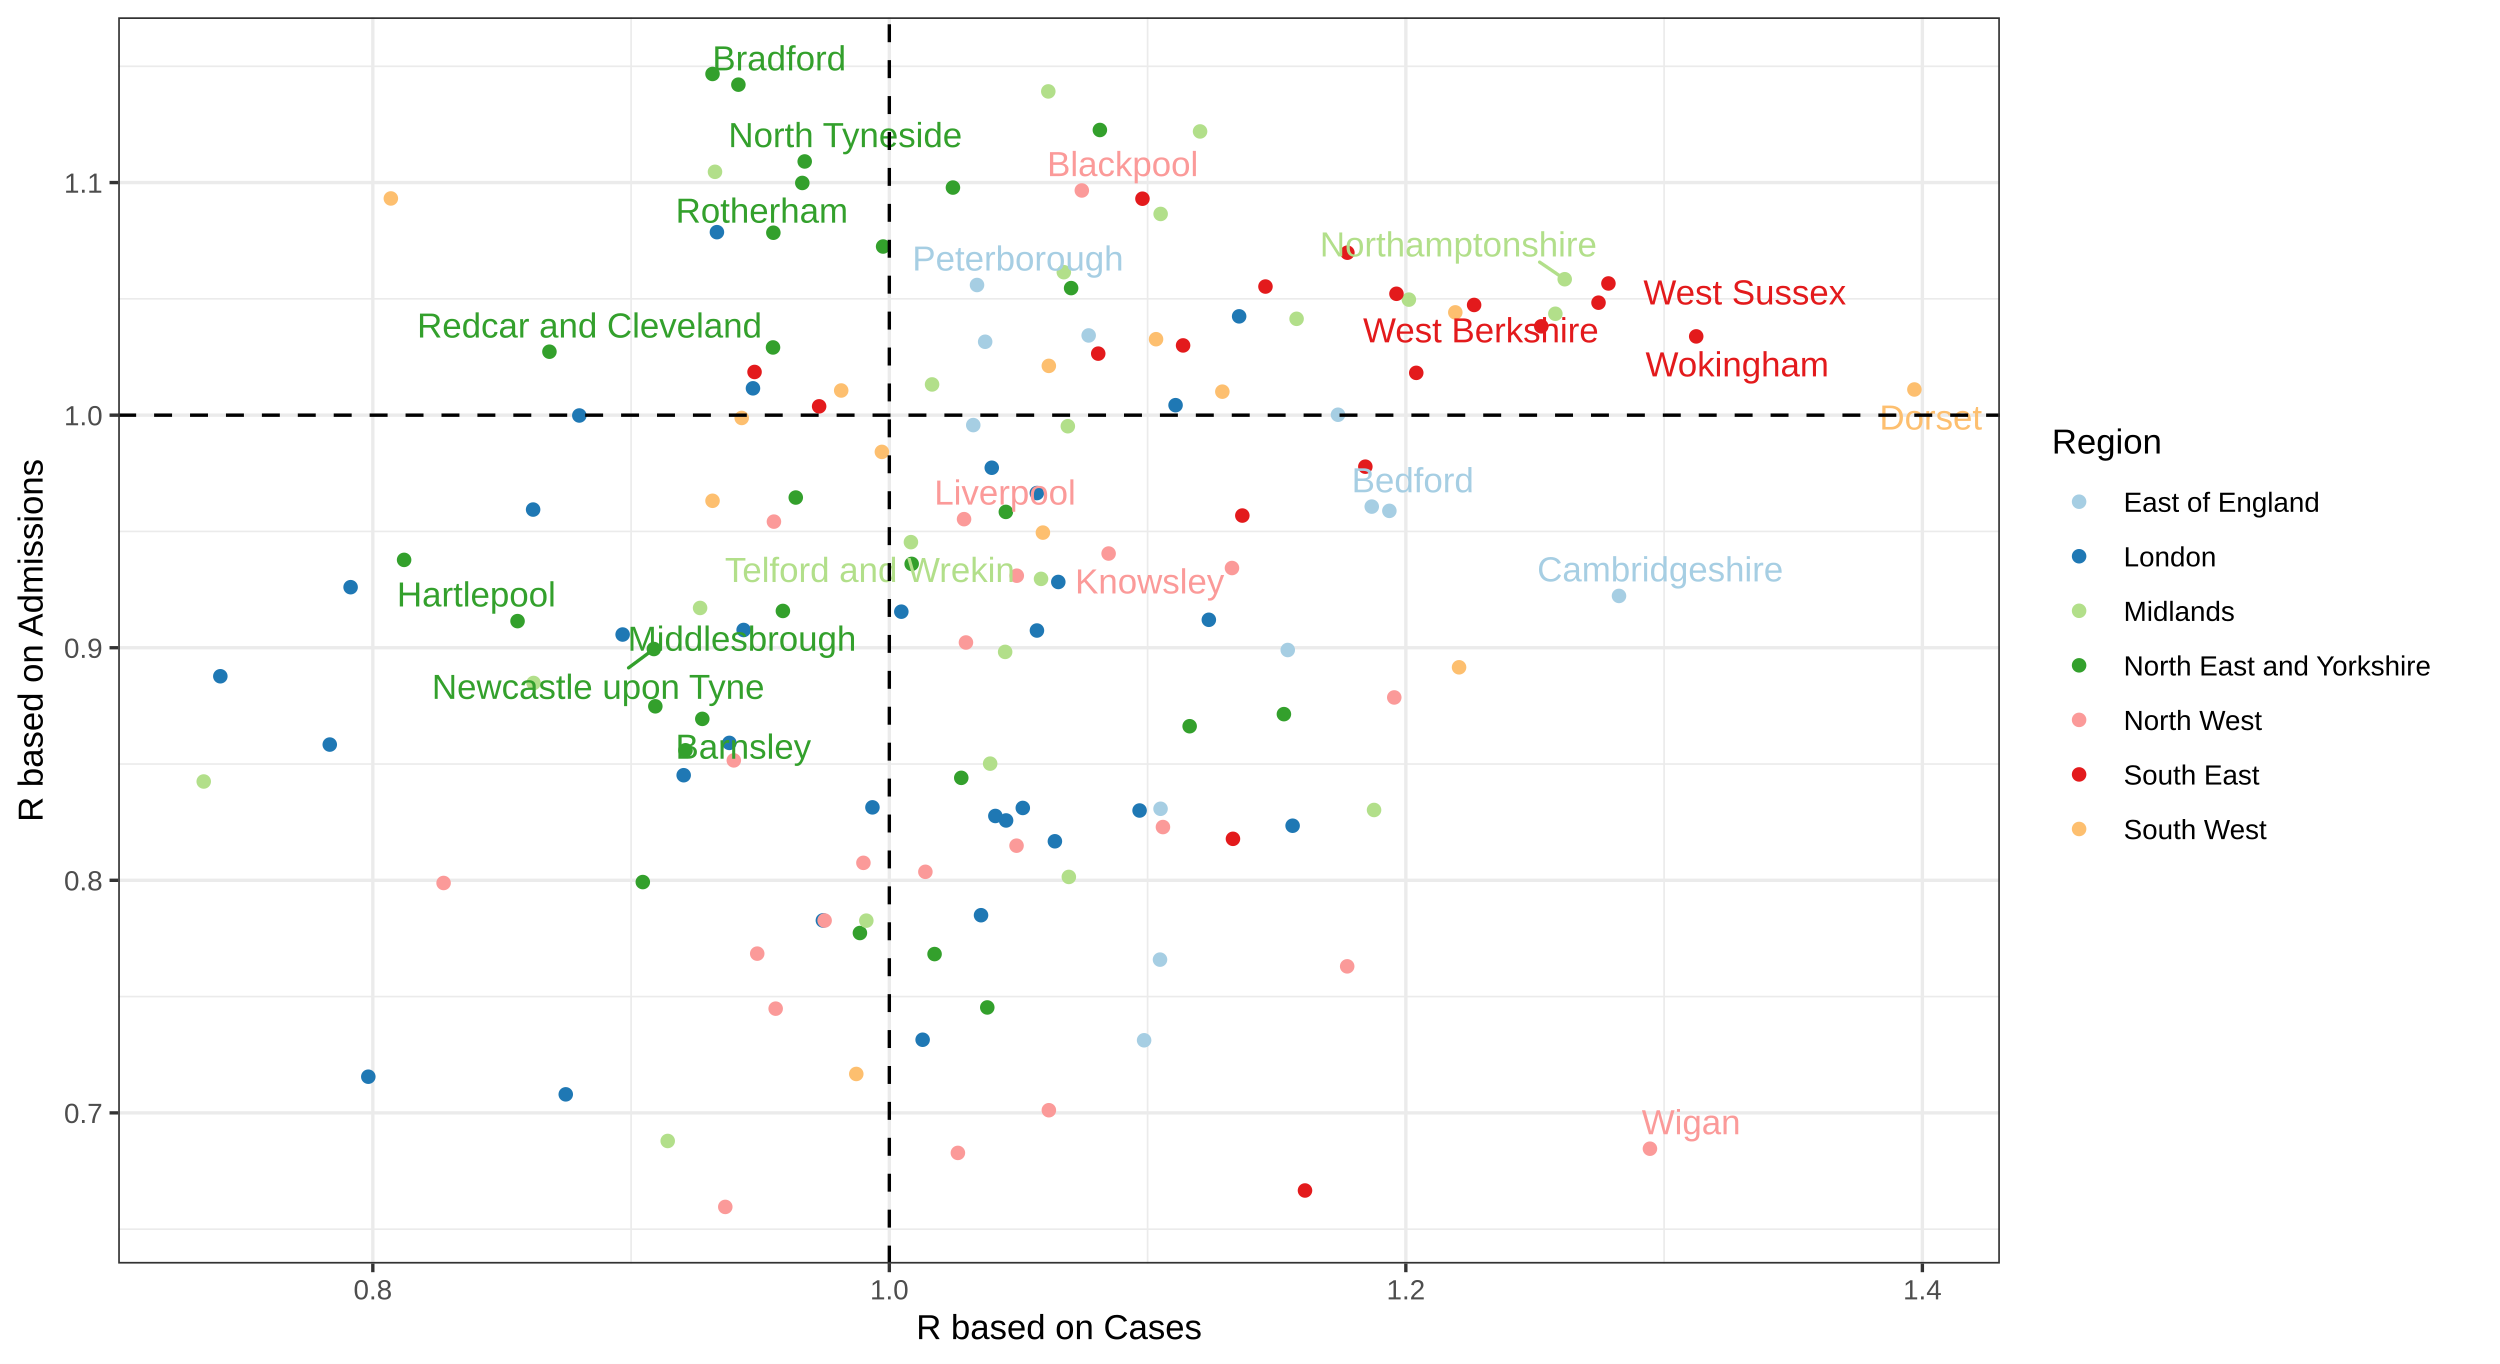
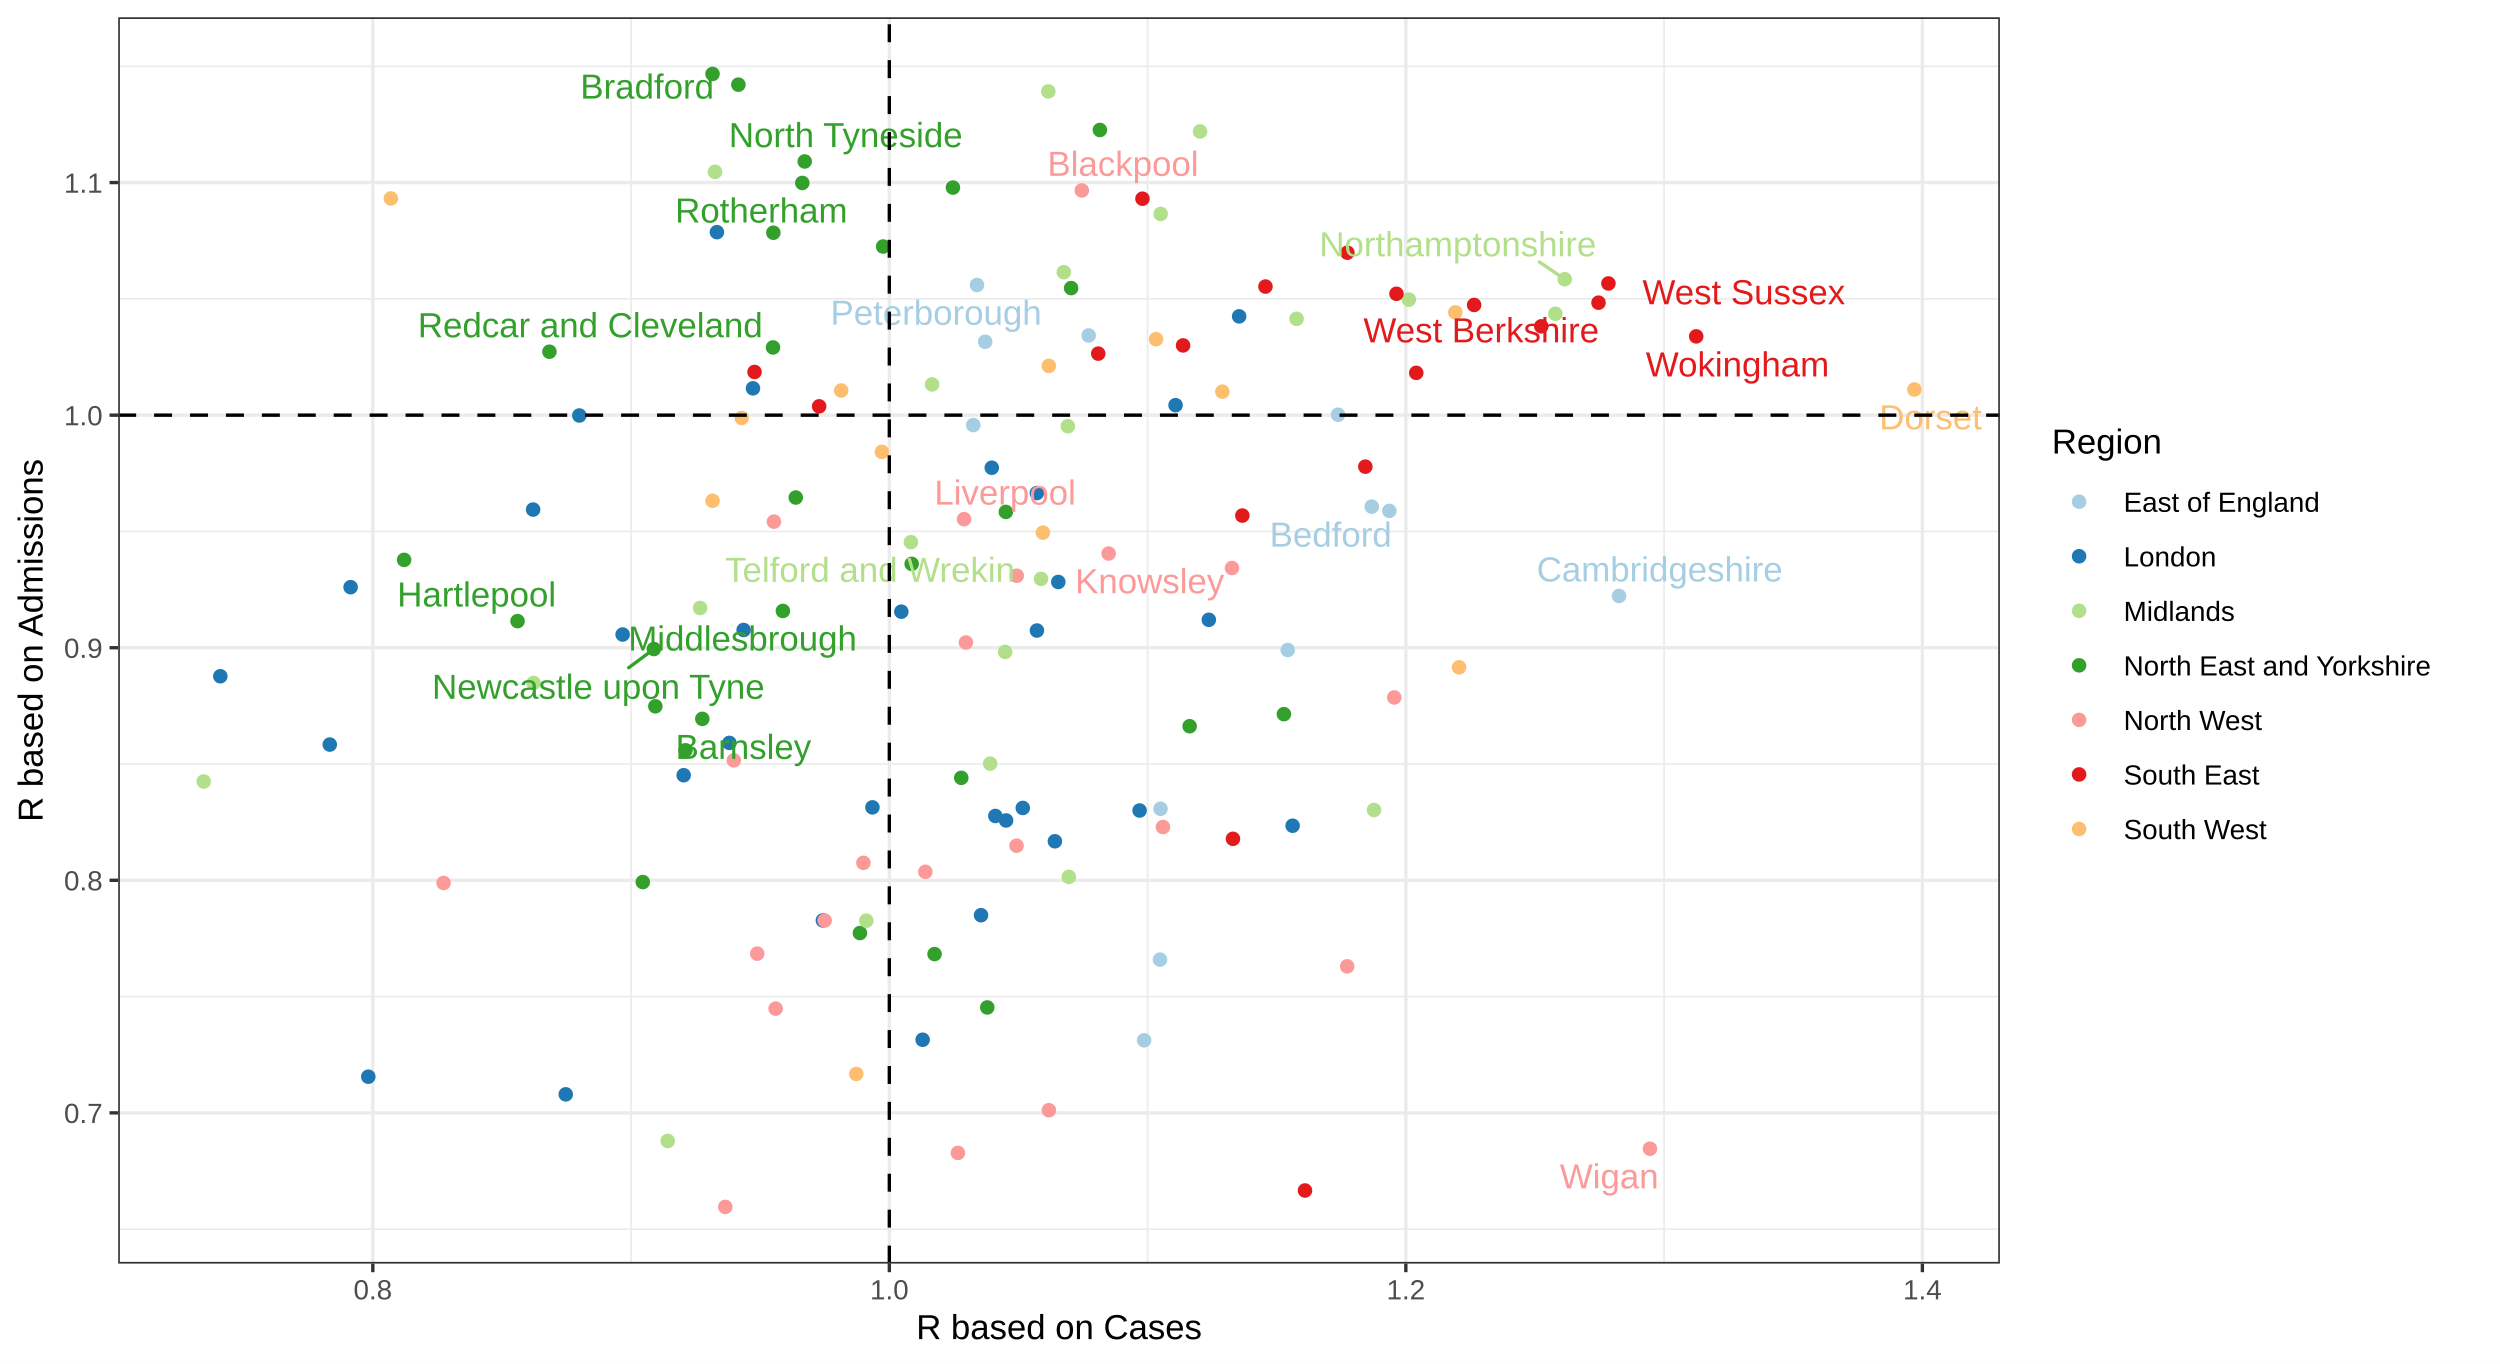
<svg xmlns="http://www.w3.org/2000/svg" class="svglite" width="792.00pt" height="432.00pt" viewBox="0 0 792.00 432.00">
  <defs>
    <style type="text/css">
    .svglite line, .svglite polyline, .svglite polygon, .svglite path, .svglite rect, .svglite circle {
      fill: none;
      stroke: #000000;
      stroke-linecap: round;
      stroke-linejoin: round;
      stroke-miterlimit: 10.00;
    }
  </style>
  </defs>
  <rect width="100%" height="100%" style="stroke: none; fill: #FFFFFF;" />
  <defs>
    <clipPath id="cpMC4wMHw3OTIuMDB8MC4wMHw0MzIuMDA=">
      <rect x="0.00" y="0.00" width="792.00" height="432.00" />
    </clipPath>
  </defs>
  <g clip-path="url(#cpMC4wMHw3OTIuMDB8MC4wMHw0MzIuMDA=)">
    <rect x="-0" y="0.00" width="792.00" height="432.00" style="stroke-width: 1.07; stroke: #FFFFFF; fill: #FFFFFF;" />
  </g>
  <defs>
    <clipPath id="cpMzcuNDR8NjMzLjU4fDUuNDh8NDAwLjI5">
      <rect x="37.44" y="5.48" width="596.13" height="394.82" />
    </clipPath>
  </defs>
  <g clip-path="url(#cpMzcuNDR8NjMzLjU4fDUuNDh8NDAwLjI5)">
    <rect x="37.44" y="5.48" width="596.13" height="394.82" style="stroke-width: 1.07; stroke: none; fill: #FFFFFF;" />
    <polyline points="37.44,389.40 633.58,389.40 " style="stroke-width: 0.53; stroke: #EBEBEB; stroke-linecap: butt;" />
    <polyline points="37.44,315.72 633.58,315.72 " style="stroke-width: 0.53; stroke: #EBEBEB; stroke-linecap: butt;" />
    <polyline points="37.44,242.04 633.58,242.04 " style="stroke-width: 0.53; stroke: #EBEBEB; stroke-linecap: butt;" />
    <polyline points="37.44,168.36 633.58,168.36 " style="stroke-width: 0.53; stroke: #EBEBEB; stroke-linecap: butt;" />
    <polyline points="37.44,94.68 633.58,94.68 " style="stroke-width: 0.53; stroke: #EBEBEB; stroke-linecap: butt;" />
    <polyline points="37.44,21.00 633.58,21.00 " style="stroke-width: 0.53; stroke: #EBEBEB; stroke-linecap: butt;" />
    <polyline points="199.93,400.29 199.93,5.48 " style="stroke-width: 0.53; stroke: #EBEBEB; stroke-linecap: butt;" />
    <polyline points="363.56,400.29 363.56,5.48 " style="stroke-width: 0.53; stroke: #EBEBEB; stroke-linecap: butt;" />
    <polyline points="527.19,400.29 527.19,5.48 " style="stroke-width: 0.53; stroke: #EBEBEB; stroke-linecap: butt;" />
    <polyline points="37.44,352.56 633.58,352.56 " style="stroke-width: 1.07; stroke: #EBEBEB; stroke-linecap: butt;" />
    <polyline points="37.44,278.88 633.58,278.88 " style="stroke-width: 1.07; stroke: #EBEBEB; stroke-linecap: butt;" />
    <polyline points="37.44,205.20 633.58,205.20 " style="stroke-width: 1.07; stroke: #EBEBEB; stroke-linecap: butt;" />
    <polyline points="37.44,131.52 633.58,131.52 " style="stroke-width: 1.07; stroke: #EBEBEB; stroke-linecap: butt;" />
    <polyline points="37.44,57.84 633.58,57.84 " style="stroke-width: 1.07; stroke: #EBEBEB; stroke-linecap: butt;" />
    <polyline points="118.11,400.29 118.11,5.48 " style="stroke-width: 1.07; stroke: #EBEBEB; stroke-linecap: butt;" />
    <polyline points="281.74,400.29 281.74,5.48 " style="stroke-width: 1.07; stroke: #EBEBEB; stroke-linecap: butt;" />
    <polyline points="445.37,400.29 445.37,5.48 " style="stroke-width: 1.07; stroke: #EBEBEB; stroke-linecap: butt;" />
    <polyline points="609.01,400.29 609.01,5.48 " style="stroke-width: 1.07; stroke: #EBEBEB; stroke-linecap: butt;" />
    <circle cx="235.58" cy="199.58" r="1.95" style="stroke-width: 0.71; stroke: #1F78B4; fill: #1F78B4;" />
    <circle cx="318.73" cy="259.92" r="1.95" style="stroke-width: 0.71; stroke: #1F78B4; fill: #1F78B4;" />
    <circle cx="222.49" cy="227.74" r="1.95" style="stroke-width: 0.71; stroke: #33A02C; fill: #33A02C;" />
    <circle cx="225.73" cy="158.65" r="1.95" style="stroke-width: 0.71; stroke: #FDBF6F; fill: #FDBF6F;" />
    <circle cx="434.57" cy="160.49" r="1.95" style="stroke-width: 0.71; stroke: #A6CEE3; fill: #A6CEE3;" />
    <circle cx="361.02" cy="256.77" r="1.95" style="stroke-width: 0.71; stroke: #1F78B4; fill: #1F78B4;" />
    <circle cx="221.79" cy="192.60" r="1.95" style="stroke-width: 0.71; stroke: #B2DF8A; fill: #B2DF8A;" />
    <circle cx="140.53" cy="279.73" r="1.95" style="stroke-width: 0.71; stroke: #FB9A99; fill: #FB9A99;" />
    <circle cx="342.72" cy="60.34" r="1.95" style="stroke-width: 0.71; stroke: #FB9A99; fill: #FB9A99;" />
    <circle cx="245.73" cy="319.54" r="1.95" style="stroke-width: 0.71; stroke: #FB9A99; fill: #FB9A99;" />
    <circle cx="461.04" cy="98.96" r="1.95" style="stroke-width: 0.71; stroke: #FDBF6F; fill: #FDBF6F;" />
    <circle cx="467.00" cy="96.61" r="1.95" style="stroke-width: 0.71; stroke: #E31A1C; fill: #E31A1C;" />
    <circle cx="233.92" cy="26.82" r="1.95" style="stroke-width: 0.71; stroke: #33A02C; fill: #33A02C;" />
    <circle cx="216.59" cy="245.59" r="1.95" style="stroke-width: 0.71; stroke: #1F78B4; fill: #1F78B4;" />
    <circle cx="426.85" cy="80.05" r="1.95" style="stroke-width: 0.71; stroke: #E31A1C; fill: #E31A1C;" />
    <circle cx="234.97" cy="132.41" r="1.95" style="stroke-width: 0.71; stroke: #FDBF6F; fill: #FDBF6F;" />
    <circle cx="409.50" cy="261.59" r="1.95" style="stroke-width: 0.71; stroke: #1F78B4; fill: #1F78B4;" />
    <circle cx="361.93" cy="62.95" r="1.95" style="stroke-width: 0.71; stroke: #E31A1C; fill: #E31A1C;" />
    <circle cx="232.47" cy="240.89" r="1.95" style="stroke-width: 0.71; stroke: #FB9A99; fill: #FB9A99;" />
    <circle cx="207.61" cy="223.76" r="1.95" style="stroke-width: 0.71; stroke: #33A02C; fill: #33A02C;" />
    <circle cx="512.90" cy="188.79" r="1.95" style="stroke-width: 0.71; stroke: #A6CEE3; fill: #A6CEE3;" />
    <circle cx="168.89" cy="161.43" r="1.95" style="stroke-width: 0.71; stroke: #1F78B4; fill: #1F78B4;" />
    <circle cx="440.15" cy="161.84" r="1.95" style="stroke-width: 0.71; stroke: #A6CEE3; fill: #A6CEE3;" />
    <circle cx="332.28" cy="351.72" r="1.95" style="stroke-width: 0.71; stroke: #FB9A99; fill: #FB9A99;" />
    <circle cx="322.04" cy="267.91" r="1.95" style="stroke-width: 0.71; stroke: #FB9A99; fill: #FB9A99;" />
    <circle cx="288.82" cy="178.64" r="1.95" style="stroke-width: 0.71; stroke: #33A02C; fill: #33A02C;" />
    <circle cx="211.53" cy="361.46" r="1.95" style="stroke-width: 0.71; stroke: #B2DF8A; fill: #B2DF8A;" />
    <circle cx="324.02" cy="255.96" r="1.95" style="stroke-width: 0.71; stroke: #1F78B4; fill: #1F78B4;" />
    <circle cx="296.07" cy="302.25" r="1.95" style="stroke-width: 0.71; stroke: #33A02C; fill: #33A02C;" />
    <circle cx="225.73" cy="23.43" r="1.95" style="stroke-width: 0.71; stroke: #33A02C; fill: #33A02C;" />
    <circle cx="332.10" cy="28.96" r="1.95" style="stroke-width: 0.71; stroke: #B2DF8A; fill: #B2DF8A;" />
    <circle cx="329.80" cy="183.39" r="1.95" style="stroke-width: 0.71; stroke: #B2DF8A; fill: #B2DF8A;" />
    <circle cx="387.24" cy="124.08" r="1.95" style="stroke-width: 0.71; stroke: #FDBF6F; fill: #FDBF6F;" />
    <circle cx="406.74" cy="226.24" r="1.95" style="stroke-width: 0.71; stroke: #33A02C; fill: #33A02C;" />
    <circle cx="606.48" cy="123.39" r="1.95" style="stroke-width: 0.71; stroke: #FDBF6F; fill: #FDBF6F;" />
    <circle cx="337.02" cy="86.23" r="1.95" style="stroke-width: 0.71; stroke: #B2DF8A; fill: #B2DF8A;" />
    <circle cx="328.50" cy="199.75" r="1.95" style="stroke-width: 0.71; stroke: #1F78B4; fill: #1F78B4;" />
    <circle cx="244.89" cy="110.07" r="1.95" style="stroke-width: 0.71; stroke: #33A02C; fill: #33A02C;" />
    <circle cx="488.28" cy="103.38" r="1.95" style="stroke-width: 0.71; stroke: #E31A1C; fill: #E31A1C;" />
    <circle cx="334.19" cy="266.52" r="1.95" style="stroke-width: 0.71; stroke: #1F78B4; fill: #1F78B4;" />
    <circle cx="367.49" cy="304.01" r="1.95" style="stroke-width: 0.71; stroke: #A6CEE3; fill: #A6CEE3;" />
    <circle cx="318.65" cy="162.17" r="1.95" style="stroke-width: 0.71; stroke: #33A02C; fill: #33A02C;" />
    <circle cx="279.38" cy="143.16" r="1.95" style="stroke-width: 0.71; stroke: #FDBF6F; fill: #FDBF6F;" />
    <circle cx="260.69" cy="291.59" r="1.95" style="stroke-width: 0.71; stroke: #1F78B4; fill: #1F78B4;" />
    <circle cx="390.29" cy="179.95" r="1.95" style="stroke-width: 0.71; stroke: #FB9A99; fill: #FB9A99;" />
    <circle cx="197.25" cy="201.02" r="1.95" style="stroke-width: 0.71; stroke: #1F78B4; fill: #1F78B4;" />
    <circle cx="393.57" cy="163.33" r="1.95" style="stroke-width: 0.71; stroke: #E31A1C; fill: #E31A1C;" />
    <circle cx="183.53" cy="131.63" r="1.95" style="stroke-width: 0.71; stroke: #1F78B4; fill: #1F78B4;" />
    <circle cx="328.47" cy="156.20" r="1.95" style="stroke-width: 0.71; stroke: #1F78B4; fill: #1F78B4;" />
    <circle cx="163.96" cy="196.77" r="1.95" style="stroke-width: 0.71; stroke: #33A02C; fill: #33A02C;" />
    <circle cx="382.96" cy="196.35" r="1.95" style="stroke-width: 0.71; stroke: #1F78B4; fill: #1F78B4;" />
    <circle cx="446.33" cy="94.92" r="1.95" style="stroke-width: 0.71; stroke: #B2DF8A; fill: #B2DF8A;" />
    <circle cx="367.66" cy="256.22" r="1.95" style="stroke-width: 0.71; stroke: #A6CEE3; fill: #A6CEE3;" />
    <circle cx="314.19" cy="148.18" r="1.95" style="stroke-width: 0.71; stroke: #1F78B4; fill: #1F78B4;" />
    <circle cx="276.39" cy="255.77" r="1.95" style="stroke-width: 0.71; stroke: #1F78B4; fill: #1F78B4;" />
    <circle cx="239.04" cy="117.84" r="1.95" style="stroke-width: 0.71; stroke: #E31A1C; fill: #E31A1C;" />
    <circle cx="227.12" cy="73.55" r="1.95" style="stroke-width: 0.71; stroke: #1F78B4; fill: #1F78B4;" />
    <circle cx="285.54" cy="193.78" r="1.95" style="stroke-width: 0.71; stroke: #1F78B4; fill: #1F78B4;" />
    <circle cx="413.42" cy="377.15" r="1.95" style="stroke-width: 0.71; stroke: #E31A1C; fill: #E31A1C;" />
    <circle cx="301.89" cy="59.42" r="1.95" style="stroke-width: 0.71; stroke: #33A02C; fill: #33A02C;" />
    <circle cx="392.56" cy="100.22" r="1.95" style="stroke-width: 0.71; stroke: #1F78B4; fill: #1F78B4;" />
    <circle cx="272.42" cy="295.58" r="1.95" style="stroke-width: 0.71; stroke: #33A02C; fill: #33A02C;" />
    <circle cx="351.21" cy="175.36" r="1.95" style="stroke-width: 0.71; stroke: #FB9A99; fill: #FB9A99;" />
    <circle cx="104.47" cy="235.88" r="1.95" style="stroke-width: 0.71; stroke: #1F78B4; fill: #1F78B4;" />
    <circle cx="293.16" cy="276.19" r="1.95" style="stroke-width: 0.71; stroke: #FB9A99; fill: #FB9A99;" />
    <circle cx="252.10" cy="157.62" r="1.95" style="stroke-width: 0.71; stroke: #33A02C; fill: #33A02C;" />
    <circle cx="274.45" cy="291.66" r="1.95" style="stroke-width: 0.71; stroke: #B2DF8A; fill: #B2DF8A;" />
    <circle cx="64.54" cy="247.58" r="1.95" style="stroke-width: 0.71; stroke: #B2DF8A; fill: #B2DF8A;" />
    <circle cx="310.79" cy="289.94" r="1.95" style="stroke-width: 0.71; stroke: #1F78B4; fill: #1F78B4;" />
    <circle cx="313.68" cy="241.92" r="1.95" style="stroke-width: 0.71; stroke: #B2DF8A; fill: #B2DF8A;" />
    <circle cx="305.41" cy="164.47" r="1.95" style="stroke-width: 0.71; stroke: #FB9A99; fill: #FB9A99;" />
    <circle cx="308.33" cy="134.67" r="1.95" style="stroke-width: 0.71; stroke: #A6CEE3; fill: #A6CEE3;" />
    <circle cx="229.77" cy="382.35" r="1.95" style="stroke-width: 0.71; stroke: #FB9A99; fill: #FB9A99;" />
    <circle cx="442.40" cy="93.07" r="1.95" style="stroke-width: 0.71; stroke: #E31A1C; fill: #E31A1C;" />
    <circle cx="335.27" cy="184.37" r="1.95" style="stroke-width: 0.71; stroke: #1F78B4; fill: #1F78B4;" />
    <circle cx="248.02" cy="193.55" r="1.95" style="stroke-width: 0.71; stroke: #33A02C; fill: #33A02C;" />
    <circle cx="423.88" cy="131.39" r="1.95" style="stroke-width: 0.71; stroke: #A6CEE3; fill: #A6CEE3;" />
    <circle cx="207.15" cy="205.61" r="1.95" style="stroke-width: 0.71; stroke: #33A02C; fill: #33A02C;" />
    <circle cx="116.68" cy="341.10" r="1.95" style="stroke-width: 0.71; stroke: #1F78B4; fill: #1F78B4;" />
    <circle cx="362.45" cy="329.56" r="1.95" style="stroke-width: 0.71; stroke: #A6CEE3; fill: #A6CEE3;" />
    <circle cx="245.00" cy="73.73" r="1.95" style="stroke-width: 0.71; stroke: #33A02C; fill: #33A02C;" />
    <circle cx="279.77" cy="78.10" r="1.95" style="stroke-width: 0.71; stroke: #33A02C; fill: #33A02C;" />
    <circle cx="266.49" cy="123.71" r="1.95" style="stroke-width: 0.71; stroke: #FDBF6F; fill: #FDBF6F;" />
    <circle cx="254.93" cy="51.15" r="1.95" style="stroke-width: 0.71; stroke: #33A02C; fill: #33A02C;" />
    <circle cx="376.88" cy="230.07" r="1.95" style="stroke-width: 0.71; stroke: #33A02C; fill: #33A02C;" />
    <circle cx="495.70" cy="88.46" r="1.95" style="stroke-width: 0.71; stroke: #B2DF8A; fill: #B2DF8A;" />
    <circle cx="348.44" cy="41.18" r="1.95" style="stroke-width: 0.71; stroke: #33A02C; fill: #33A02C;" />
    <circle cx="169.04" cy="216.37" r="1.95" style="stroke-width: 0.71; stroke: #B2DF8A; fill: #B2DF8A;" />
    <circle cx="338.61" cy="277.81" r="1.95" style="stroke-width: 0.71; stroke: #B2DF8A; fill: #B2DF8A;" />
    <circle cx="261.24" cy="291.62" r="1.95" style="stroke-width: 0.71; stroke: #FB9A99; fill: #FB9A99;" />
    <circle cx="432.54" cy="147.84" r="1.95" style="stroke-width: 0.71; stroke: #E31A1C; fill: #E31A1C;" />
    <circle cx="309.52" cy="90.29" r="1.95" style="stroke-width: 0.71; stroke: #A6CEE3; fill: #A6CEE3;" />
    <circle cx="366.23" cy="107.46" r="1.95" style="stroke-width: 0.71; stroke: #FDBF6F; fill: #FDBF6F;" />
    <circle cx="347.92" cy="112.03" r="1.95" style="stroke-width: 0.71; stroke: #E31A1C; fill: #E31A1C;" />
    <circle cx="374.80" cy="109.43" r="1.95" style="stroke-width: 0.71; stroke: #E31A1C; fill: #E31A1C;" />
    <circle cx="315.33" cy="258.50" r="1.95" style="stroke-width: 0.71; stroke: #1F78B4; fill: #1F78B4;" />
    <circle cx="174.06" cy="111.42" r="1.95" style="stroke-width: 0.71; stroke: #33A02C; fill: #33A02C;" />
    <circle cx="238.54" cy="123.02" r="1.95" style="stroke-width: 0.71; stroke: #1F78B4; fill: #1F78B4;" />
    <circle cx="273.53" cy="273.35" r="1.95" style="stroke-width: 0.71; stroke: #FB9A99; fill: #FB9A99;" />
    <circle cx="254.17" cy="57.96" r="1.95" style="stroke-width: 0.71; stroke: #33A02C; fill: #33A02C;" />
    <circle cx="239.89" cy="302.11" r="1.95" style="stroke-width: 0.71; stroke: #FB9A99; fill: #FB9A99;" />
    <circle cx="318.43" cy="206.52" r="1.95" style="stroke-width: 0.71; stroke: #B2DF8A; fill: #B2DF8A;" />
    <circle cx="368.42" cy="262.01" r="1.95" style="stroke-width: 0.71; stroke: #FB9A99; fill: #FB9A99;" />
    <circle cx="217.17" cy="237.69" r="1.95" style="stroke-width: 0.71; stroke: #33A02C; fill: #33A02C;" />
    <circle cx="435.30" cy="256.60" r="1.95" style="stroke-width: 0.71; stroke: #B2DF8A; fill: #B2DF8A;" />
    <circle cx="259.50" cy="128.73" r="1.95" style="stroke-width: 0.71; stroke: #E31A1C; fill: #E31A1C;" />
    <circle cx="492.74" cy="99.40" r="1.95" style="stroke-width: 0.71; stroke: #B2DF8A; fill: #B2DF8A;" />
    <circle cx="462.23" cy="211.40" r="1.95" style="stroke-width: 0.71; stroke: #FDBF6F; fill: #FDBF6F;" />
    <circle cx="123.82" cy="62.87" r="1.95" style="stroke-width: 0.71; stroke: #FDBF6F; fill: #FDBF6F;" />
    <circle cx="128.02" cy="177.37" r="1.95" style="stroke-width: 0.71; stroke: #33A02C; fill: #33A02C;" />
    <circle cx="448.67" cy="118.12" r="1.95" style="stroke-width: 0.71; stroke: #E31A1C; fill: #E31A1C;" />
    <circle cx="344.89" cy="106.27" r="1.95" style="stroke-width: 0.71; stroke: #A6CEE3; fill: #A6CEE3;" />
    <circle cx="231.06" cy="235.35" r="1.95" style="stroke-width: 0.71; stroke: #1F78B4; fill: #1F78B4;" />
    <circle cx="441.70" cy="220.95" r="1.95" style="stroke-width: 0.71; stroke: #FB9A99; fill: #FB9A99;" />
    <circle cx="338.29" cy="135.03" r="1.95" style="stroke-width: 0.71; stroke: #B2DF8A; fill: #B2DF8A;" />
    <circle cx="426.79" cy="306.14" r="1.95" style="stroke-width: 0.71; stroke: #FB9A99; fill: #FB9A99;" />
    <circle cx="312.77" cy="319.16" r="1.95" style="stroke-width: 0.71; stroke: #33A02C; fill: #33A02C;" />
    <circle cx="295.28" cy="121.79" r="1.95" style="stroke-width: 0.71; stroke: #B2DF8A; fill: #B2DF8A;" />
    <circle cx="407.96" cy="205.92" r="1.95" style="stroke-width: 0.71; stroke: #A6CEE3; fill: #A6CEE3;" />
    <circle cx="203.64" cy="279.44" r="1.95" style="stroke-width: 0.71; stroke: #33A02C; fill: #33A02C;" />
    <circle cx="390.60" cy="265.74" r="1.95" style="stroke-width: 0.71; stroke: #E31A1C; fill: #E31A1C;" />
    <circle cx="372.42" cy="128.36" r="1.95" style="stroke-width: 0.71; stroke: #1F78B4; fill: #1F78B4;" />
    <circle cx="271.27" cy="340.23" r="1.95" style="stroke-width: 0.71; stroke: #FDBF6F; fill: #FDBF6F;" />
    <circle cx="322.12" cy="182.38" r="1.95" style="stroke-width: 0.71; stroke: #FB9A99; fill: #FB9A99;" />
    <circle cx="288.58" cy="171.75" r="1.95" style="stroke-width: 0.71; stroke: #B2DF8A; fill: #B2DF8A;" />
    <circle cx="312.10" cy="108.27" r="1.95" style="stroke-width: 0.71; stroke: #A6CEE3; fill: #A6CEE3;" />
    <circle cx="332.27" cy="115.91" r="1.95" style="stroke-width: 0.71; stroke: #FDBF6F; fill: #FDBF6F;" />
    <circle cx="179.23" cy="346.69" r="1.95" style="stroke-width: 0.71; stroke: #1F78B4; fill: #1F78B4;" />
    <circle cx="303.46" cy="365.24" r="1.95" style="stroke-width: 0.71; stroke: #FB9A99; fill: #FB9A99;" />
    <circle cx="304.53" cy="246.42" r="1.95" style="stroke-width: 0.71; stroke: #33A02C; fill: #33A02C;" />
    <circle cx="226.51" cy="54.43" r="1.95" style="stroke-width: 0.71; stroke: #B2DF8A; fill: #B2DF8A;" />
    <circle cx="292.29" cy="329.39" r="1.95" style="stroke-width: 0.71; stroke: #1F78B4; fill: #1F78B4;" />
    <circle cx="69.80" cy="214.24" r="1.95" style="stroke-width: 0.71; stroke: #1F78B4; fill: #1F78B4;" />
    <circle cx="306.01" cy="203.54" r="1.95" style="stroke-width: 0.71; stroke: #FB9A99; fill: #FB9A99;" />
    <circle cx="410.76" cy="101.00" r="1.95" style="stroke-width: 0.71; stroke: #B2DF8A; fill: #B2DF8A;" />
    <circle cx="506.41" cy="95.89" r="1.95" style="stroke-width: 0.71; stroke: #E31A1C; fill: #E31A1C;" />
    <circle cx="509.55" cy="89.80" r="1.95" style="stroke-width: 0.71; stroke: #E31A1C; fill: #E31A1C;" />
    <circle cx="111.07" cy="186.02" r="1.95" style="stroke-width: 0.71; stroke: #1F78B4; fill: #1F78B4;" />
    <circle cx="522.70" cy="363.91" r="1.95" style="stroke-width: 0.71; stroke: #FB9A99; fill: #FB9A99;" />
    <circle cx="330.39" cy="168.73" r="1.95" style="stroke-width: 0.71; stroke: #FDBF6F; fill: #FDBF6F;" />
    <circle cx="400.90" cy="90.78" r="1.95" style="stroke-width: 0.71; stroke: #E31A1C; fill: #E31A1C;" />
    <circle cx="245.18" cy="165.25" r="1.95" style="stroke-width: 0.71; stroke: #FB9A99; fill: #FB9A99;" />
    <circle cx="537.36" cy="106.57" r="1.95" style="stroke-width: 0.71; stroke: #E31A1C; fill: #E31A1C;" />
    <circle cx="367.69" cy="67.78" r="1.95" style="stroke-width: 0.71; stroke: #B2DF8A; fill: #B2DF8A;" />
    <circle cx="380.18" cy="41.64" r="1.95" style="stroke-width: 0.71; stroke: #B2DF8A; fill: #B2DF8A;" />
    <circle cx="339.33" cy="91.27" r="1.95" style="stroke-width: 0.71; stroke: #33A02C; fill: #33A02C;" />
-     <line x1="199.13" y1="211.57" x2="206.21" y2="206.31" style="stroke-width: 1.07; stroke: #33A02C;" />
-     <line x1="487.75" y1="83.04" x2="494.72" y2="87.79" style="stroke-width: 1.07; stroke: #B2DF8A;" />
-     <text x="235.48" y="240.36" text-anchor="middle" style="font-size: 11.04px; fill: #33A02C; font-family: Liberation Sans;" textLength="47.79px" lengthAdjust="spacingAndGlyphs">Barnsley</text>
-     <text x="447.55" y="155.95" text-anchor="middle" style="font-size: 11.04px; fill: #A6CEE3; font-family: Liberation Sans;" textLength="43.32px" lengthAdjust="spacingAndGlyphs">Bedford</text>
-     <text x="355.66" y="55.79" text-anchor="middle" style="font-size: 11.04px; fill: #FB9A99; font-family: Liberation Sans;" textLength="53.40px" lengthAdjust="spacingAndGlyphs">Blackpool</text>
-     <text x="246.85" y="22.30" text-anchor="middle" style="font-size: 11.04px; fill: #33A02C; font-family: Liberation Sans;" textLength="47.83px" lengthAdjust="spacingAndGlyphs">Bradford</text>
-     <text x="525.95" y="184.18" text-anchor="middle" style="font-size: 11.04px; fill: #A6CEE3; font-family: Liberation Sans;" textLength="87.48px" lengthAdjust="spacingAndGlyphs">Cambridgeshire</text>
-     <text x="611.66" y="136.08" text-anchor="middle" style="font-size: 11.04px; fill: #FDBF6F; font-family: Liberation Sans;" textLength="36.64px" lengthAdjust="spacingAndGlyphs">Dorset</text>
-     <text x="150.91" y="192.13" text-anchor="middle" style="font-size: 11.04px; fill: #33A02C; font-family: Liberation Sans;" textLength="57.33px" lengthAdjust="spacingAndGlyphs">Hartlepool</text>
-     <text x="364.22" y="188.00" text-anchor="middle" style="font-size: 11.04px; fill: #FB9A99; font-family: Liberation Sans;" textLength="52.13px" lengthAdjust="spacingAndGlyphs">Knowsley</text>
-     <text x="318.39" y="159.85" text-anchor="middle" style="font-size: 11.04px; fill: #FB9A99; font-family: Liberation Sans;" textLength="50.63px" lengthAdjust="spacingAndGlyphs">Liverpool</text>
-     <text x="235.06" y="206.16" text-anchor="middle" style="font-size: 11.04px; fill: #33A02C; font-family: Liberation Sans;" textLength="81.20px" lengthAdjust="spacingAndGlyphs">Middlesbrough</text>
-     <text x="189.50" y="221.41" text-anchor="middle" style="font-size: 11.04px; fill: #33A02C; font-family: Liberation Sans;" textLength="116.88px" lengthAdjust="spacingAndGlyphs">Newcastle upon Tyne</text>
-     <text x="267.78" y="46.60" text-anchor="middle" style="font-size: 11.04px; fill: #33A02C; font-family: Liberation Sans;" textLength="82.29px" lengthAdjust="spacingAndGlyphs">North Tyneside</text>
-     <text x="462.01" y="81.24" text-anchor="middle" style="font-size: 11.04px; fill: #B2DF8A; font-family: Liberation Sans;" textLength="100.30px" lengthAdjust="spacingAndGlyphs">Northamptonshire</text>
-     <text x="322.48" y="85.71" text-anchor="middle" style="font-size: 11.04px; fill: #A6CEE3; font-family: Liberation Sans;" textLength="74.46px" lengthAdjust="spacingAndGlyphs">Peterborough</text>
-     <text x="186.76" y="106.94" text-anchor="middle" style="font-size: 11.04px; fill: #33A02C; font-family: Liberation Sans;" textLength="120.77px" lengthAdjust="spacingAndGlyphs">Redcar and Cleveland</text>
-     <text x="241.35" y="70.55" text-anchor="middle" style="font-size: 11.04px; fill: #33A02C; font-family: Liberation Sans;" textLength="60.85px" lengthAdjust="spacingAndGlyphs">Rotherham</text>
-     <text x="275.57" y="184.37" text-anchor="middle" style="font-size: 11.04px; fill: #B2DF8A; font-family: Liberation Sans;" textLength="102.39px" lengthAdjust="spacingAndGlyphs">Telford and Wrekin</text>
-     <text x="469.14" y="108.45" text-anchor="middle" style="font-size: 11.04px; fill: #E31A1C; font-family: Liberation Sans;" textLength="82.79px" lengthAdjust="spacingAndGlyphs">West Berkshire</text>
-     <text x="552.74" y="96.45" text-anchor="middle" style="font-size: 11.04px; fill: #E31A1C; font-family: Liberation Sans;" textLength="69.24px" lengthAdjust="spacingAndGlyphs">West Sussex</text>
-     <text x="535.75" y="359.33" text-anchor="middle" style="font-size: 11.04px; fill: #FB9A99; font-family: Liberation Sans;" textLength="34.48px" lengthAdjust="spacingAndGlyphs">Wigan</text>
-     <text x="550.35" y="119.24" text-anchor="middle" style="font-size: 11.04px; fill: #E31A1C; font-family: Liberation Sans;" textLength="64.94px" lengthAdjust="spacingAndGlyphs">Wokingham</text>
+     <line x1="199.18" y1="211.53" x2="206.21" y2="206.31" style="stroke-width: 1.07; stroke: #33A02C;" />
+     <line x1="487.68" y1="82.99" x2="494.72" y2="87.79" style="stroke-width: 1.07; stroke: #B2DF8A;" />
+     <text x="235.50" y="240.43" text-anchor="middle" style="font-size: 11.04px; fill: #33A02C; font-family: Liberation Sans;" textLength="47.79px" lengthAdjust="spacingAndGlyphs">Barnsley</text>
+     <text x="421.56" y="173.18" text-anchor="middle" style="font-size: 11.04px; fill: #A6CEE3; font-family: Liberation Sans;" textLength="43.32px" lengthAdjust="spacingAndGlyphs">Bedford</text>
+     <text x="355.76" y="55.71" text-anchor="middle" style="font-size: 11.04px; fill: #FB9A99; font-family: Liberation Sans;" textLength="53.40px" lengthAdjust="spacingAndGlyphs">Blackpool</text>
+     <text x="205.02" y="31.24" text-anchor="middle" style="font-size: 11.04px; fill: #33A02C; font-family: Liberation Sans;" textLength="47.83px" lengthAdjust="spacingAndGlyphs">Bradford</text>
+     <text x="525.78" y="184.21" text-anchor="middle" style="font-size: 11.04px; fill: #A6CEE3; font-family: Liberation Sans;" textLength="87.48px" lengthAdjust="spacingAndGlyphs">Cambridgeshire</text>
+     <text x="611.60" y="136.00" text-anchor="middle" style="font-size: 11.04px; fill: #FDBF6F; font-family: Liberation Sans;" textLength="36.64px" lengthAdjust="spacingAndGlyphs">Dorset</text>
+     <text x="151.00" y="192.15" text-anchor="middle" style="font-size: 11.04px; fill: #33A02C; font-family: Liberation Sans;" textLength="57.33px" lengthAdjust="spacingAndGlyphs">Hartlepool</text>
+     <text x="364.22" y="187.94" text-anchor="middle" style="font-size: 11.04px; fill: #FB9A99; font-family: Liberation Sans;" textLength="52.13px" lengthAdjust="spacingAndGlyphs">Knowsley</text>
+     <text x="318.41" y="159.86" text-anchor="middle" style="font-size: 11.04px; fill: #FB9A99; font-family: Liberation Sans;" textLength="50.63px" lengthAdjust="spacingAndGlyphs">Liverpool</text>
+     <text x="235.24" y="206.09" text-anchor="middle" style="font-size: 11.04px; fill: #33A02C; font-family: Liberation Sans;" textLength="81.20px" lengthAdjust="spacingAndGlyphs">Middlesbrough</text>
+     <text x="189.55" y="221.38" text-anchor="middle" style="font-size: 11.04px; fill: #33A02C; font-family: Liberation Sans;" textLength="116.88px" lengthAdjust="spacingAndGlyphs">Newcastle upon Tyne</text>
+     <text x="267.93" y="46.62" text-anchor="middle" style="font-size: 11.04px; fill: #33A02C; font-family: Liberation Sans;" textLength="82.29px" lengthAdjust="spacingAndGlyphs">North Tyneside</text>
+     <text x="461.83" y="81.19" text-anchor="middle" style="font-size: 11.04px; fill: #B2DF8A; font-family: Liberation Sans;" textLength="100.30px" lengthAdjust="spacingAndGlyphs">Northamptonshire</text>
+     <text x="296.55" y="102.88" text-anchor="middle" style="font-size: 11.04px; fill: #A6CEE3; font-family: Liberation Sans;" textLength="74.46px" lengthAdjust="spacingAndGlyphs">Peterborough</text>
+     <text x="186.99" y="106.84" text-anchor="middle" style="font-size: 11.04px; fill: #33A02C; font-family: Liberation Sans;" textLength="120.77px" lengthAdjust="spacingAndGlyphs">Redcar and Cleveland</text>
+     <text x="241.19" y="70.51" text-anchor="middle" style="font-size: 11.04px; fill: #33A02C; font-family: Liberation Sans;" textLength="60.85px" lengthAdjust="spacingAndGlyphs">Rotherham</text>
+     <text x="275.63" y="184.34" text-anchor="middle" style="font-size: 11.04px; fill: #B2DF8A; font-family: Liberation Sans;" textLength="102.39px" lengthAdjust="spacingAndGlyphs">Telford and Wrekin</text>
+     <text x="469.26" y="108.45" text-anchor="middle" style="font-size: 11.04px; fill: #E31A1C; font-family: Liberation Sans;" textLength="82.79px" lengthAdjust="spacingAndGlyphs">West Berkshire</text>
+     <text x="552.44" y="96.39" text-anchor="middle" style="font-size: 11.04px; fill: #E31A1C; font-family: Liberation Sans;" textLength="69.24px" lengthAdjust="spacingAndGlyphs">West Sussex</text>
+     <text x="509.80" y="376.49" text-anchor="middle" style="font-size: 11.04px; fill: #FB9A99; font-family: Liberation Sans;" textLength="34.48px" lengthAdjust="spacingAndGlyphs">Wigan</text>
+     <text x="550.44" y="119.26" text-anchor="middle" style="font-size: 11.04px; fill: #E31A1C; font-family: Liberation Sans;" textLength="64.94px" lengthAdjust="spacingAndGlyphs">Wokingham</text>
    <line x1="281.74" y1="400.29" x2="281.74" y2="5.48" style="stroke-width: 1.07; stroke-dasharray: 5.69,5.69; stroke-linecap: butt;" />
    <line x1="37.44" y1="131.52" x2="633.58" y2="131.52" style="stroke-width: 1.07; stroke-dasharray: 5.69,5.69; stroke-linecap: butt;" />
    <rect x="37.44" y="5.48" width="596.13" height="394.82" style="stroke-width: 1.07; stroke: #333333;" />
  </g>
  <g clip-path="url(#cpMC4wMHw3OTIuMDB8MC4wMHw0MzIuMDA=)">
    <text x="32.51" y="355.76" text-anchor="end" style="font-size: 8.80px; fill: #4D4D4D; font-family: Liberation Sans;" textLength="13.98px" lengthAdjust="spacingAndGlyphs">0.7</text>
    <text x="32.51" y="282.08" text-anchor="end" style="font-size: 8.80px; fill: #4D4D4D; font-family: Liberation Sans;" textLength="13.98px" lengthAdjust="spacingAndGlyphs">0.8</text>
    <text x="32.51" y="208.41" text-anchor="end" style="font-size: 8.80px; fill: #4D4D4D; font-family: Liberation Sans;" textLength="13.98px" lengthAdjust="spacingAndGlyphs">0.9</text>
    <text x="32.51" y="134.73" text-anchor="end" style="font-size: 8.80px; fill: #4D4D4D; font-family: Liberation Sans;" textLength="13.98px" lengthAdjust="spacingAndGlyphs">1.0</text>
    <text x="32.51" y="61.05" text-anchor="end" style="font-size: 8.80px; fill: #4D4D4D; font-family: Liberation Sans;" textLength="13.98px" lengthAdjust="spacingAndGlyphs">1.1</text>
    <polyline points="34.70,352.56 37.44,352.56 " style="stroke-width: 1.07; stroke: #333333; stroke-linecap: butt;" />
    <polyline points="34.70,278.88 37.44,278.88 " style="stroke-width: 1.07; stroke: #333333; stroke-linecap: butt;" />
    <polyline points="34.70,205.20 37.44,205.20 " style="stroke-width: 1.07; stroke: #333333; stroke-linecap: butt;" />
    <polyline points="34.70,131.52 37.44,131.52 " style="stroke-width: 1.07; stroke: #333333; stroke-linecap: butt;" />
    <polyline points="34.70,57.84 37.44,57.84 " style="stroke-width: 1.07; stroke: #333333; stroke-linecap: butt;" />
    <polyline points="118.11,403.03 118.11,400.29 " style="stroke-width: 1.07; stroke: #333333; stroke-linecap: butt;" />
    <polyline points="281.74,403.03 281.74,400.29 " style="stroke-width: 1.07; stroke: #333333; stroke-linecap: butt;" />
    <polyline points="445.37,403.03 445.37,400.29 " style="stroke-width: 1.07; stroke: #333333; stroke-linecap: butt;" />
    <polyline points="609.01,403.03 609.01,400.29 " style="stroke-width: 1.07; stroke: #333333; stroke-linecap: butt;" />
    <text x="118.11" y="411.64" text-anchor="middle" style="font-size: 8.80px; fill: #4D4D4D; font-family: Liberation Sans;" textLength="13.98px" lengthAdjust="spacingAndGlyphs">0.8</text>
    <text x="281.74" y="411.64" text-anchor="middle" style="font-size: 8.80px; fill: #4D4D4D; font-family: Liberation Sans;" textLength="13.98px" lengthAdjust="spacingAndGlyphs">1.0</text>
    <text x="445.37" y="411.64" text-anchor="middle" style="font-size: 8.80px; fill: #4D4D4D; font-family: Liberation Sans;" textLength="13.98px" lengthAdjust="spacingAndGlyphs">1.2</text>
    <text x="609.01" y="411.64" text-anchor="middle" style="font-size: 8.80px; fill: #4D4D4D; font-family: Liberation Sans;" textLength="13.98px" lengthAdjust="spacingAndGlyphs">1.4</text>
    <text x="335.51" y="424.23" text-anchor="middle" style="font-size: 11.00px; font-family: Liberation Sans;" textLength="97.70px" lengthAdjust="spacingAndGlyphs">R based on Cases</text>
    <text transform="translate(13.50,202.89) rotate(-90)" text-anchor="middle" style="font-size: 11.00px; font-family: Liberation Sans;" textLength="127.09px" lengthAdjust="spacingAndGlyphs">R based on Admissions</text>
    <rect x="644.54" y="129.03" width="141.98" height="147.71" style="stroke-width: 1.07; stroke: none; fill: #FFFFFF;" />
    <text x="650.02" y="143.68" style="font-size: 11.00px; font-family: Liberation Sans;" textLength="37.66px" lengthAdjust="spacingAndGlyphs">Region</text>
    <rect x="650.02" y="150.30" width="17.28" height="17.28" style="stroke-width: 1.07; stroke: none; fill: #FFFFFF;" />
    <circle cx="658.66" cy="158.94" r="1.95" style="stroke-width: 0.71; stroke: #A6CEE3; fill: #A6CEE3;" />
    <rect x="650.02" y="167.58" width="17.28" height="17.28" style="stroke-width: 1.07; stroke: none; fill: #FFFFFF;" />
    <circle cx="658.66" cy="176.22" r="1.95" style="stroke-width: 0.71; stroke: #1F78B4; fill: #1F78B4;" />
    <rect x="650.02" y="184.86" width="17.28" height="17.28" style="stroke-width: 1.07; stroke: none; fill: #FFFFFF;" />
    <circle cx="658.66" cy="193.50" r="1.95" style="stroke-width: 0.71; stroke: #B2DF8A; fill: #B2DF8A;" />
    <rect x="650.02" y="202.14" width="17.28" height="17.28" style="stroke-width: 1.07; stroke: none; fill: #FFFFFF;" />
    <circle cx="658.66" cy="210.78" r="1.95" style="stroke-width: 0.71; stroke: #33A02C; fill: #33A02C;" />
    <rect x="650.02" y="219.42" width="17.28" height="17.28" style="stroke-width: 1.07; stroke: none; fill: #FFFFFF;" />
    <circle cx="658.66" cy="228.06" r="1.95" style="stroke-width: 0.71; stroke: #FB9A99; fill: #FB9A99;" />
    <rect x="650.02" y="236.70" width="17.28" height="17.28" style="stroke-width: 1.07; stroke: none; fill: #FFFFFF;" />
    <circle cx="658.66" cy="245.34" r="1.95" style="stroke-width: 0.71; stroke: #E31A1C; fill: #E31A1C;" />
    <rect x="650.02" y="253.98" width="17.28" height="17.28" style="stroke-width: 1.07; stroke: none; fill: #FFFFFF;" />
    <circle cx="658.66" cy="262.62" r="1.95" style="stroke-width: 0.71; stroke: #FDBF6F; fill: #FDBF6F;" />
    <text x="672.77" y="162.15" style="font-size: 8.80px; font-family: Liberation Sans;" textLength="68.77px" lengthAdjust="spacingAndGlyphs">East of England</text>
    <text x="672.77" y="179.43" style="font-size: 8.80px; font-family: Liberation Sans;" textLength="32.26px" lengthAdjust="spacingAndGlyphs">London</text>
    <text x="672.77" y="196.71" style="font-size: 8.80px; font-family: Liberation Sans;" textLength="39.21px" lengthAdjust="spacingAndGlyphs">Midlands</text>
    <text x="672.77" y="213.99" style="font-size: 8.80px; font-family: Liberation Sans;" textLength="108.27px" lengthAdjust="spacingAndGlyphs">North East and Yorkshire</text>
    <text x="672.77" y="231.27" style="font-size: 8.80px; font-family: Liberation Sans;" textLength="49.02px" lengthAdjust="spacingAndGlyphs">North West</text>
    <text x="672.77" y="248.55" style="font-size: 8.80px; font-family: Liberation Sans;" textLength="47.35px" lengthAdjust="spacingAndGlyphs">South East</text>
    <text x="672.77" y="265.83" style="font-size: 8.80px; font-family: Liberation Sans;" textLength="49.99px" lengthAdjust="spacingAndGlyphs">South West</text>
  </g>
</svg>
